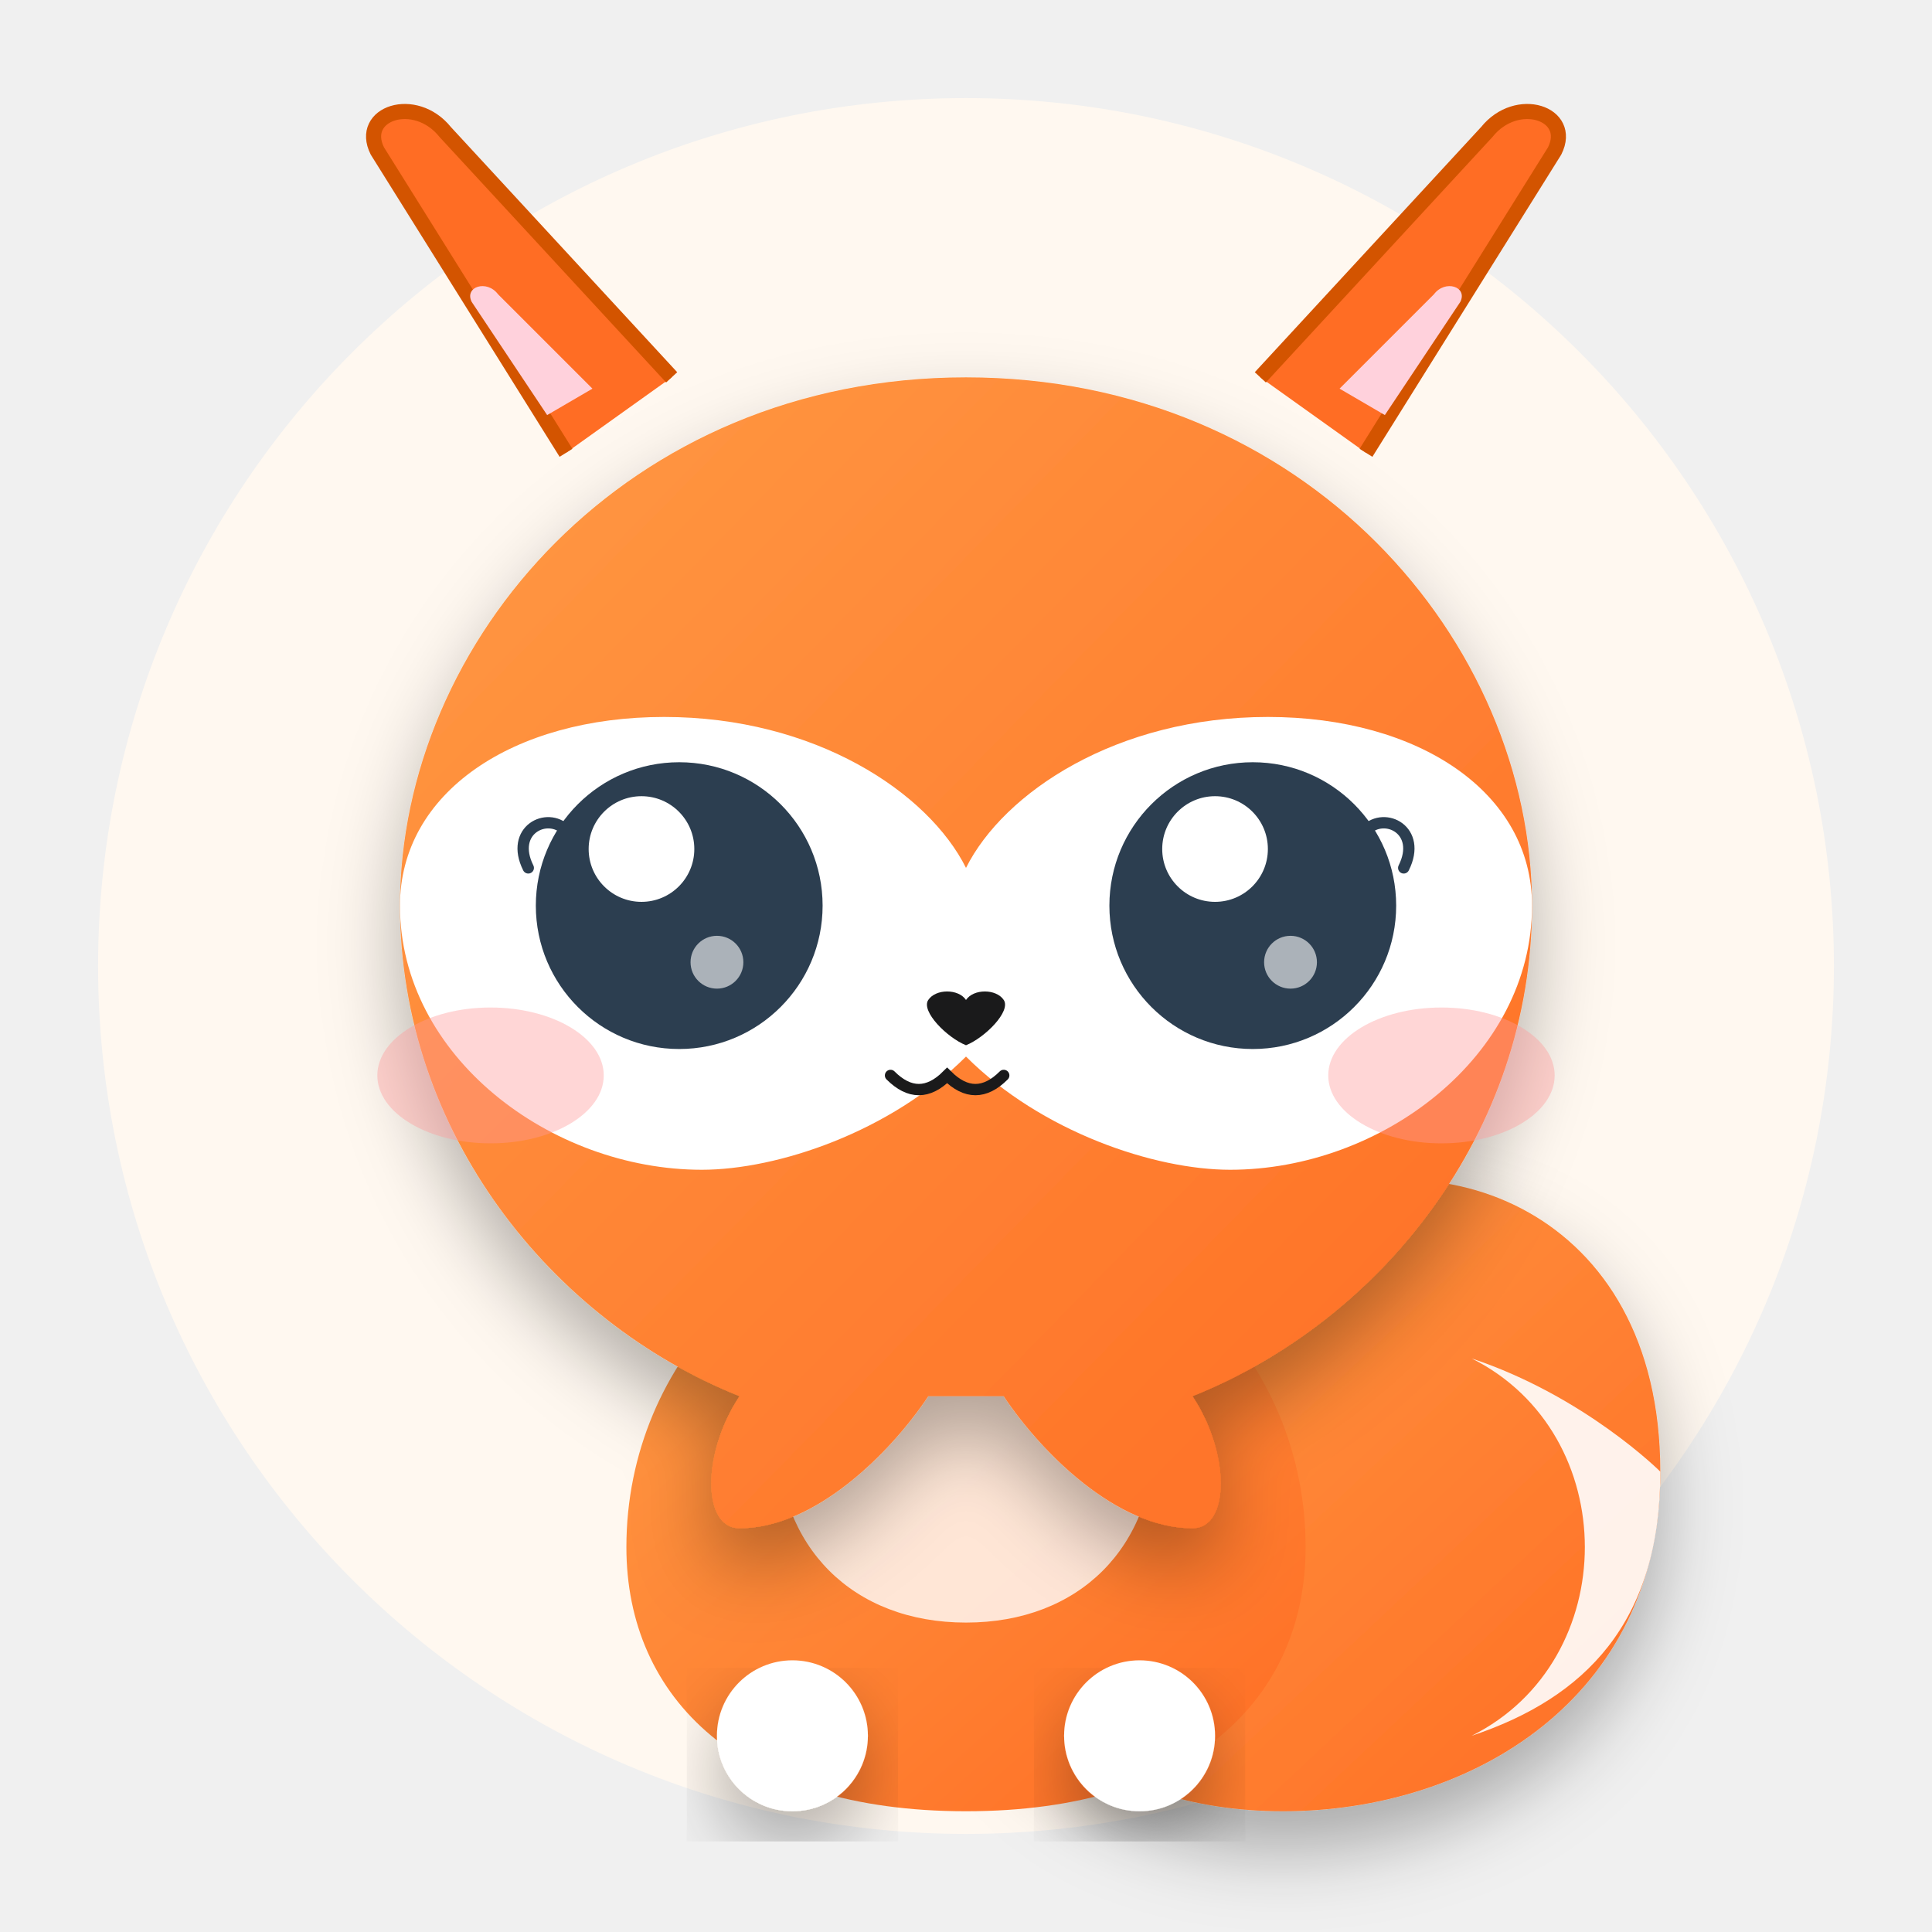
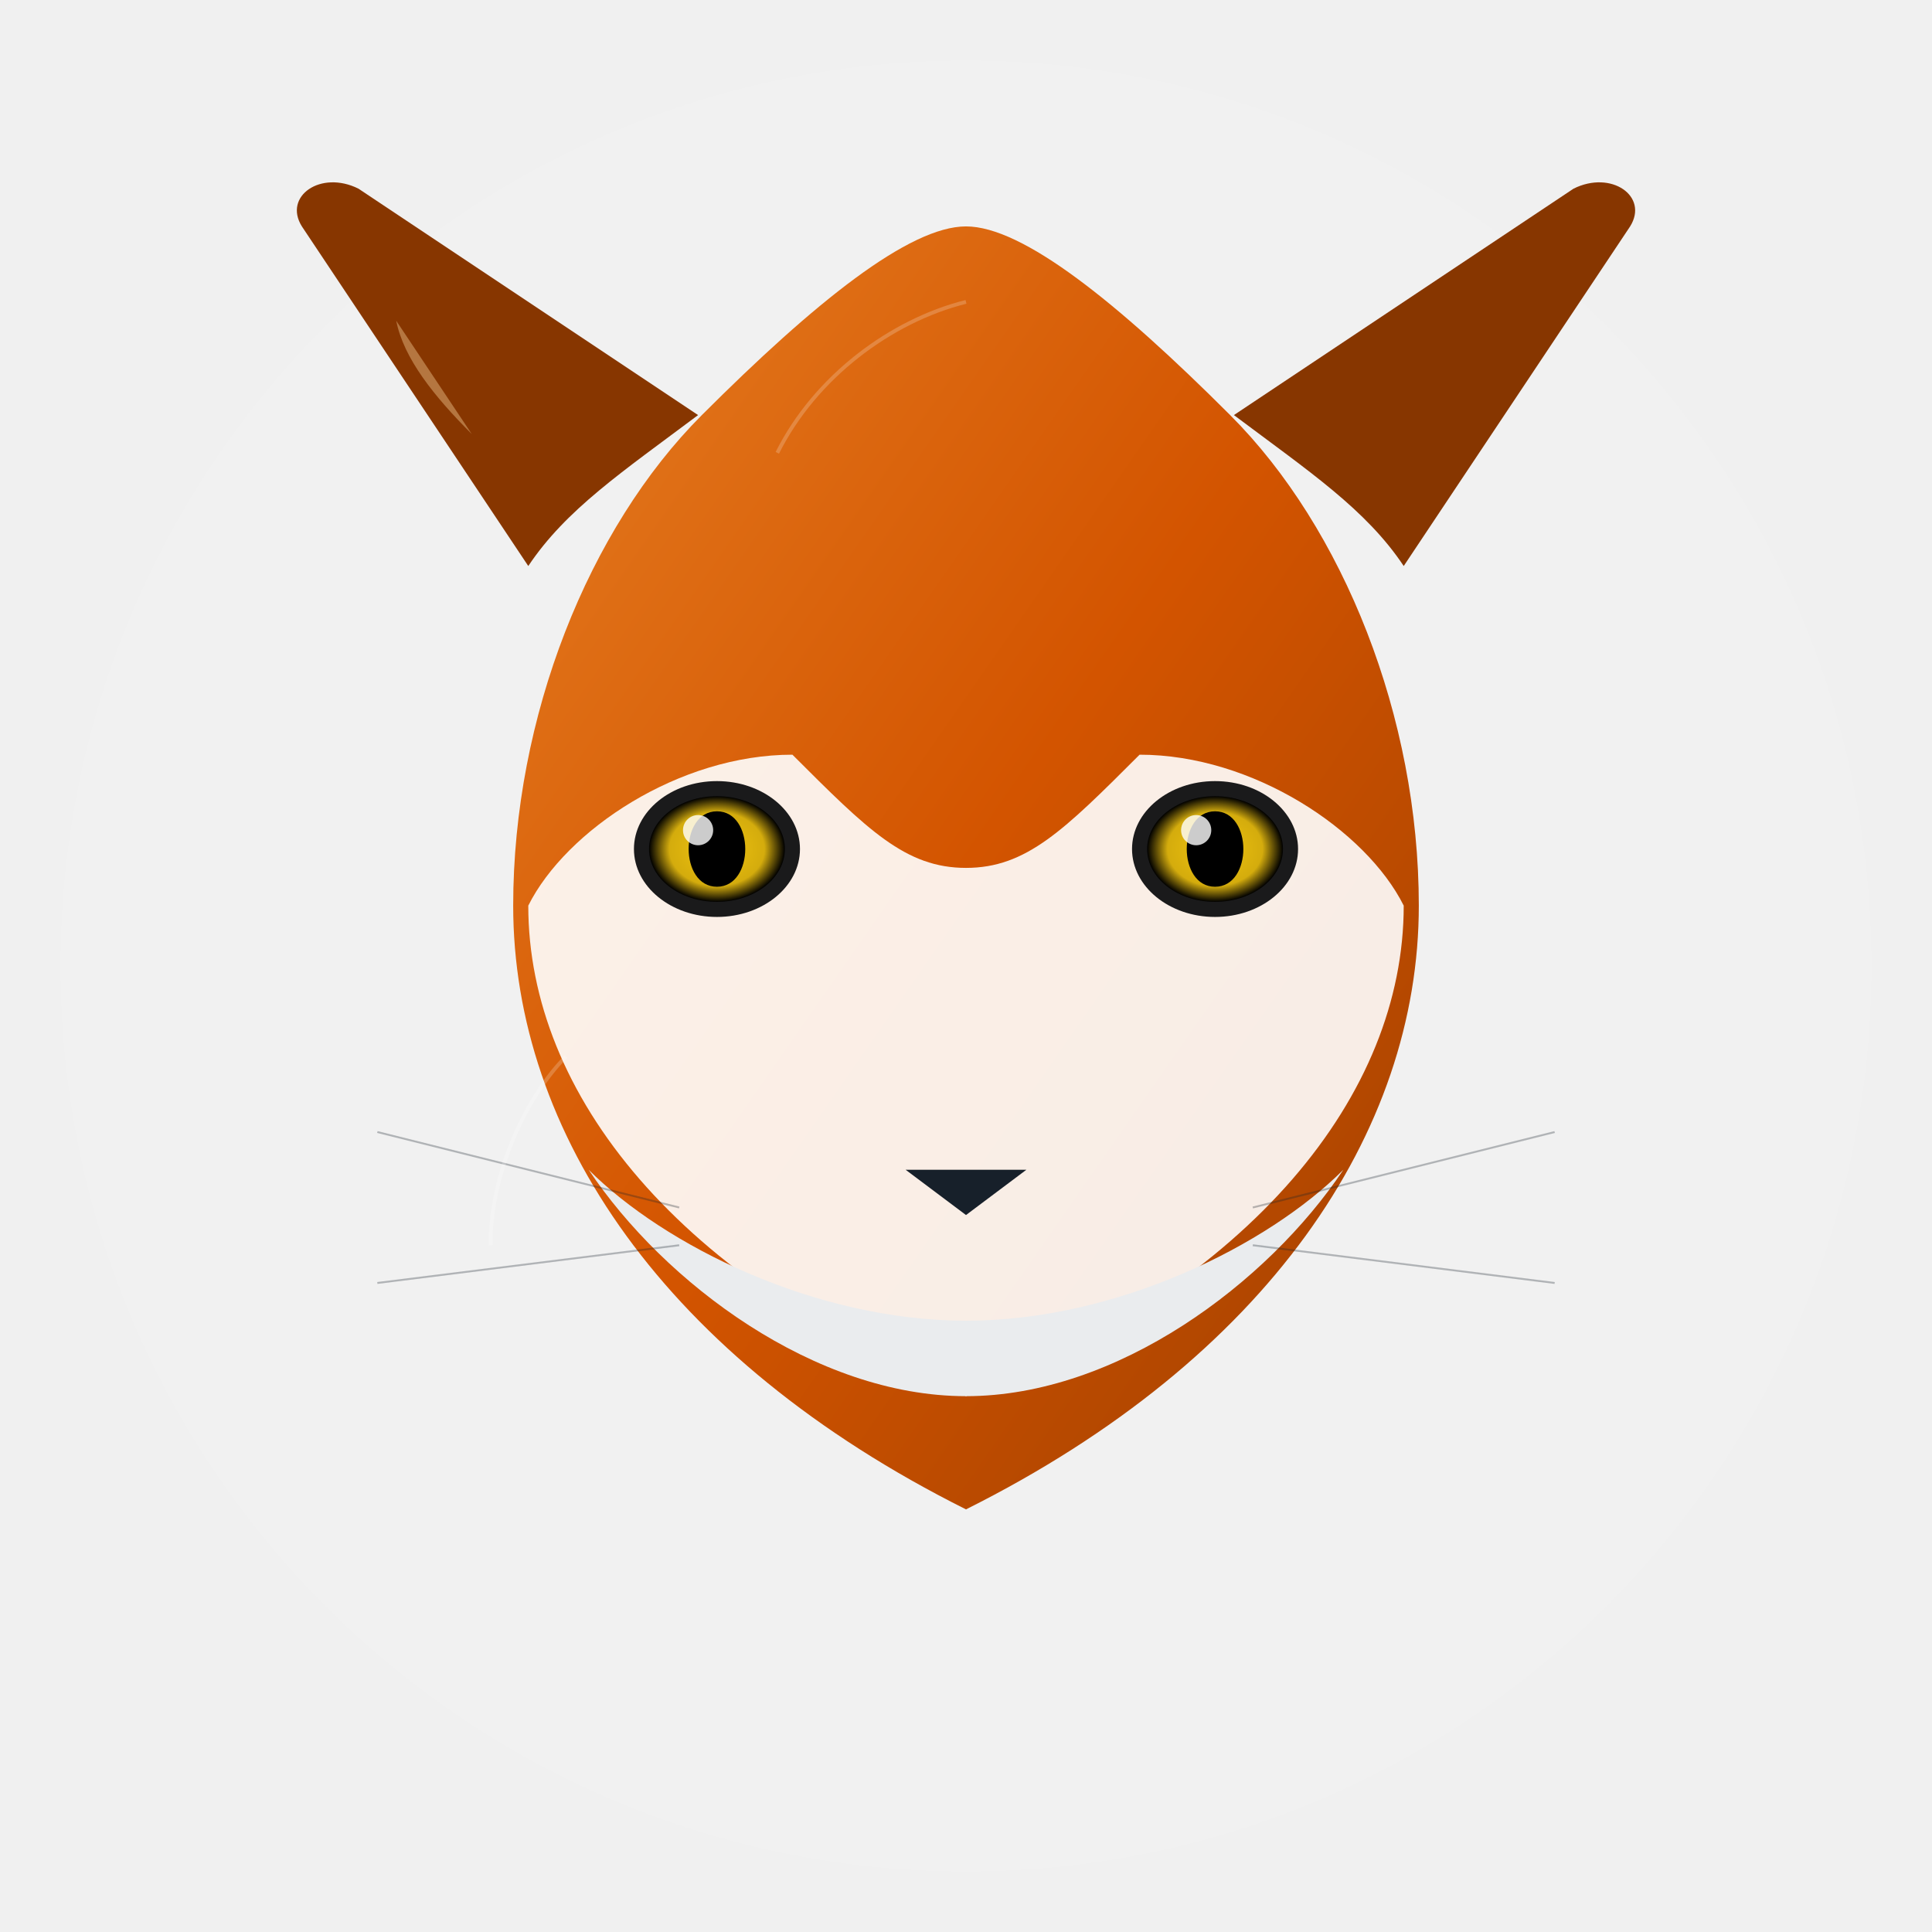
<svg xmlns="http://www.w3.org/2000/svg" viewBox="0 0 512 512">
  <defs>
-     <linearGradient id="furGrad" x1="0%" y1="0%" x2="100%" y2="100%">
-       <stop offset="0%" style="stop-color:#FF9A44;stop-opacity:1" />
-       <stop offset="100%" style="stop-color:#FF6D24;stop-opacity:1" />
+     <linearGradient id="bodyGrad" x1="0%" y1="0%" x2="100%" y2="100%">
+       <stop offset="0%" style="stop-color:#E67E22;stop-opacity:1" />
+       <stop offset="50%" style="stop-color:#D35400;stop-opacity:1" />
+       <stop offset="100%" style="stop-color:#A04000;stop-opacity:1" />
    </linearGradient>
-     <filter id="softShadow" x="-20%" y="-20%" width="140%" height="140%">
-       <feGaussianBlur in="SourceAlpha" stdDeviation="10" />
-       <feOffset dx="0" dy="10" result="offsetblur" />
-       <feComponentTransfer>
-         <feFuncA type="linear" slope="0.3" />
-       </feComponentTransfer>
-       <feMerge>
-         <feMergeNode />
-         <feMergeNode in="SourceGraphic" />
-       </feMerge>
+     <radialGradient id="eyeGrad" cx="50%" cy="50%" r="50%">
+       <stop offset="0%" style="stop-color:#F1C40F;stop-opacity:1" />
+       <stop offset="70%" style="stop-color:#D4AC0D;stop-opacity:1" />
+       <stop offset="100%" style="stop-color:#000000;stop-opacity:1" />
+     </radialGradient>
+     <filter id="furTexture" x="-10%" y="-10%" width="120%" height="120%">
+       <feTurbulence type="fractalNoise" baseFrequency="0.5" numOctaves="3" result="noise" />
+       <feDisplacementMap in="SourceGraphic" in2="noise" scale="2" />
    </filter>
  </defs>
-   <circle cx="256" cy="256" r="230" fill="#FFF8F0" />
-   <path d="M340 320c40-20 100 0 100 70 0 60-50 90-100 90s-80-30-80-60 30-80 80-100z" fill="url(#furGrad)" filter="url(#softShadow)" />
-   <path d="M440 390c0 40-20 60-50 70 20-10 30-30 30-50s-10-40-30-50c30 10 50 30 50 30z" fill="#FFFFFF" opacity="0.9" />
-   <path d="M256 320c-50 0-90 40-90 90 0 40 30 70 90 70s90-30 90-70c0-50-40-90-90-90z" fill="url(#furGrad)" />
-   <path d="M256 330c-30 0-50 20-50 50s20 50 50 50 50-20 50-50-20-50-50-50z" fill="#FFFFFF" opacity="0.8" />
-   <path d="M256 100c-90 0-150 70-150 140 0 60 40 110 90 130-10 15-10 35 0 35 20 0 40-20 50-35h20c10 15 30 35 50 35 10 0 10-20 0-35 50-20 90-70 90-130 0-70-60-140-150-140z" fill="url(#furGrad)" filter="url(#softShadow)" />
-   <path d="M150 120l-50-80c-5-10 10-15 18-5l60 65" fill="#FF6D24" stroke="#D35400" stroke-width="4" />
-   <path d="M362 120l50-80c5-10-10-15-18-5l-60 65" fill="#FF6D24" stroke="#D35400" stroke-width="4" />
-   <path d="M145 110l-20-30c-2-4 4-6 7-2l25 25" fill="#FFD1DC" />
-   <path d="M367 110l20-30c2-4-4-6-7-2l-25 25" fill="#FFD1DC" />
-   <path d="M106 240c0 40 40 70 80 70 20 0 50-10 70-30 20 20 50 30 70 30 40 0 80-30 80-70 0-30-30-50-70-50s-70 20-80 40c-10-20-40-40-80-40s-70 20-70 50z" fill="#FFFFFF" />
+   <circle cx="256" cy="256" r="240" fill="#ffffff" opacity="0.05" />
+   <path d="M256 60c-15 0-40 20-70 50-30 30-50 80-50 130 0 60 40 120 120 160 80-40 120-100 120-160 0-50-20-100-50-130-30-30-55-50-70-50z" fill="url(#bodyGrad)" />
+   <path d="M140 150l-60-90c-5-8 5-15 15-10l90 60c-20 15-35 25-45 40z" fill="#873600" />
+   <path d="M372 150l60-90c5-8-5-15-15-10l-90 60c20 15 35 25 45 40z" fill="#873600" />
+   <path d="M145 145l-40-60c2 10 10 20 20 30" fill="#FAD7A0" opacity="0.4" />
+   <path d="M140 240c0 50 40 100 116 130 76-30 116-80 116-130-10-20-40-40-70-40-20 20-30 30-46 30s-26-10-46-30c-30 0-60 20-70 40z" fill="#ffffff" opacity="0.9" />
+   <path d="M256 370c-40 0-80-30-100-60 20 20 60 40 100 40s80-20 100-40c-20 30-60 60-100 60z" fill="#EAECEE" />
  <g>
-     <circle cx="180" cy="240" r="38" fill="#2C3E50" />
-     <circle cx="170" cy="225" r="14" fill="#FFFFFF" />
-     <circle cx="190" cy="255" r="7" fill="#FFFFFF" opacity="0.6" />
-     <path d="M150 220c-5-5-15 0-10 10" fill="none" stroke="#2C3E50" stroke-width="3" stroke-linecap="round" />
+     <ellipse cx="190" cy="225" rx="22" ry="18" fill="#1a1a1b" />
+     <ellipse cx="190" cy="225" rx="18" ry="14" fill="url(#eyeGrad)" />
+     <path d="M190 215c-10 0-10 20 0 20s10-20 0-20z" fill="#000000" />
+     <circle cx="185" cy="220" r="4" fill="#ffffff" opacity="0.8" />
  </g>
  <g>
-     <circle cx="332" cy="240" r="38" fill="#2C3E50" />
-     <circle cx="322" cy="225" r="14" fill="#FFFFFF" />
-     <circle cx="342" cy="255" r="7" fill="#FFFFFF" opacity="0.6" />
-     <path d="M362 220c5-5 15 0 10 10" fill="none" stroke="#2C3E50" stroke-width="3" stroke-linecap="round" />
+     <ellipse cx="322" cy="225" rx="22" ry="18" fill="#1a1a1b" />
+     <ellipse cx="322" cy="225" rx="18" ry="14" fill="url(#eyeGrad)" />
+     <path d="M322 215c-10 0-10 20 0 20s10-20 0-20z" fill="#000000" />
+     <circle cx="317" cy="220" r="4" fill="#ffffff" opacity="0.8" />
  </g>
-   <ellipse cx="130" cy="285" rx="30" ry="18" fill="#FF9999" opacity="0.4" />
-   <ellipse cx="382" cy="285" rx="30" ry="18" fill="#FF9999" opacity="0.4" />
-   <path d="M256 265c-2-3-8-3-10 0s5 10 10 12c5-2 12-9 10-12s-8-3-10 0z" fill="#1a1a1b" />
-   <path d="M236 285c5 5 10 5 15 0 5 5 10 5 15 0" fill="none" stroke="#1a1a1b" stroke-width="3" stroke-linecap="round" />
-   <circle cx="210" cy="460" r="20" fill="#FFFFFF" filter="url(#softShadow)" />
-   <circle cx="302" cy="460" r="20" fill="#FFFFFF" filter="url(#softShadow)" />
+   <path d="M240 310h32l-16 12z" fill="#17202A" />
+   <g stroke="#17202A" stroke-width="0.5" opacity="0.3">
+     <line x1="180" y1="320" x2="100" y2="300" />
+     <line x1="180" y1="330" x2="100" y2="340" />
+     <line x1="332" y1="320" x2="412" y2="300" />
+     <line x1="332" y1="330" x2="412" y2="340" />
+   </g>
+   <path d="M256 80c-20 5-40 20-50 40" fill="none" stroke="#ffffff" stroke-width="1" opacity="0.2" />
+   <path d="M150 280c-10 10-20 30-20 50" fill="none" stroke="#ffffff" stroke-width="1" opacity="0.2" />
</svg>
